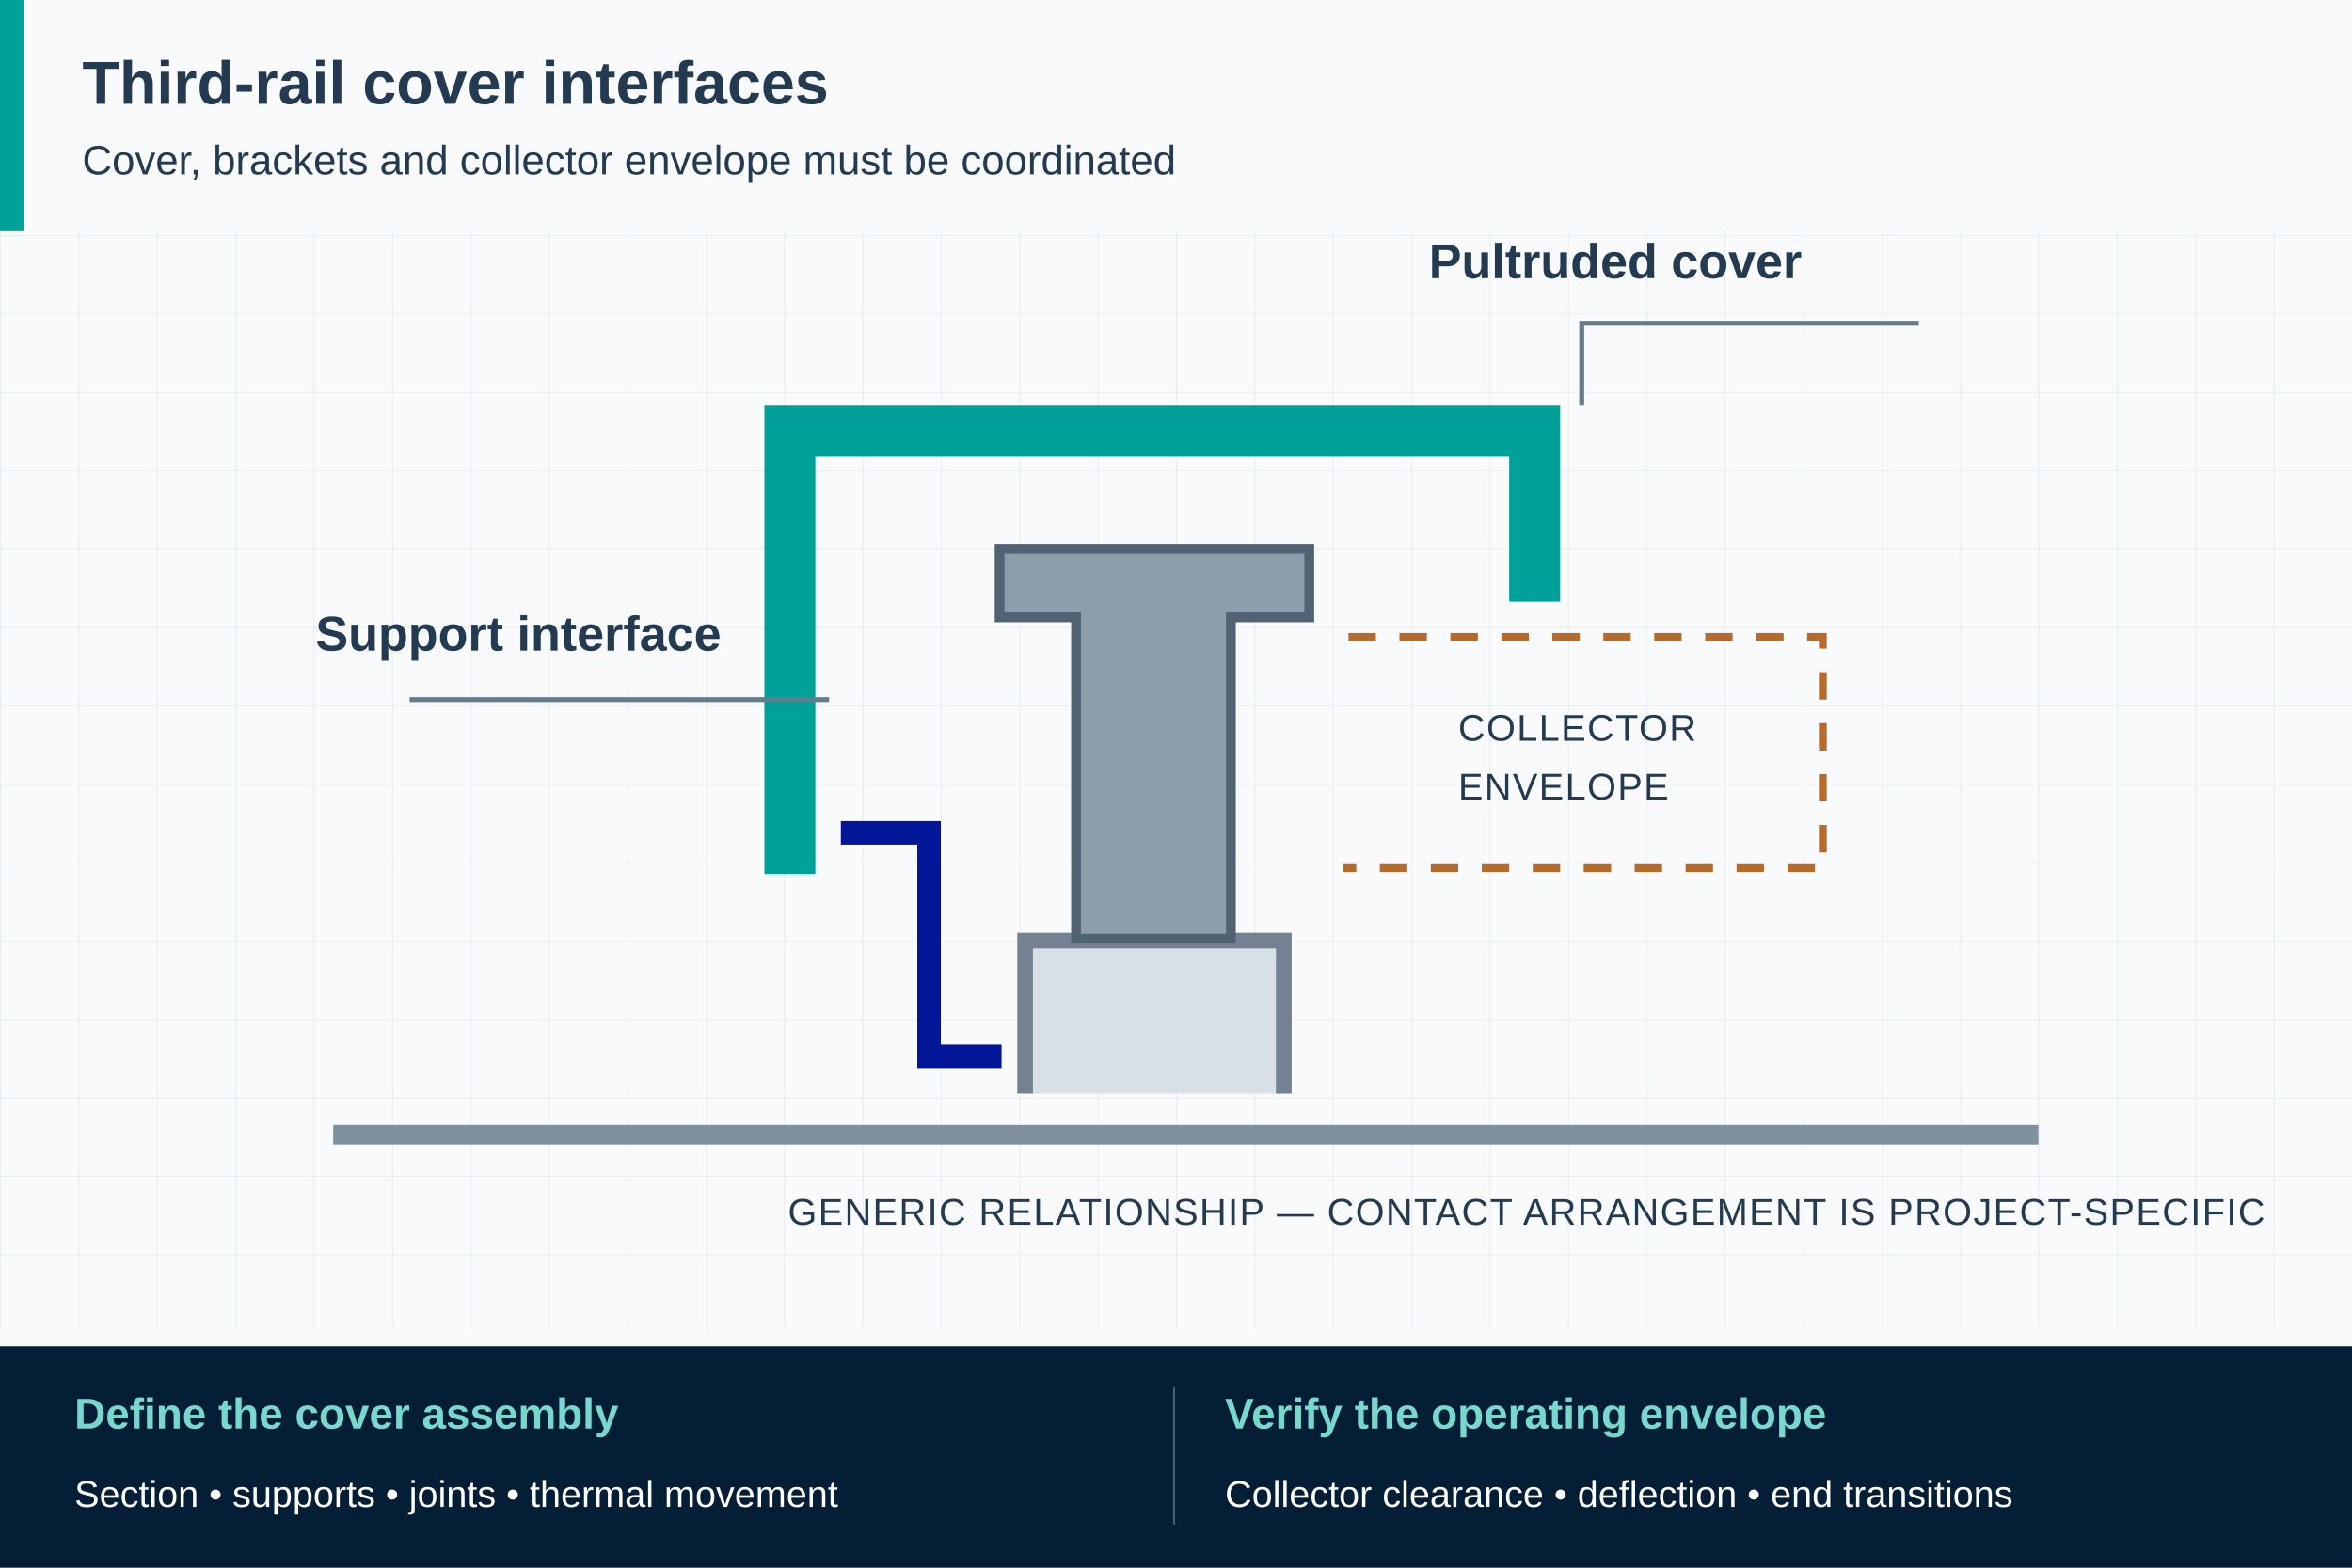
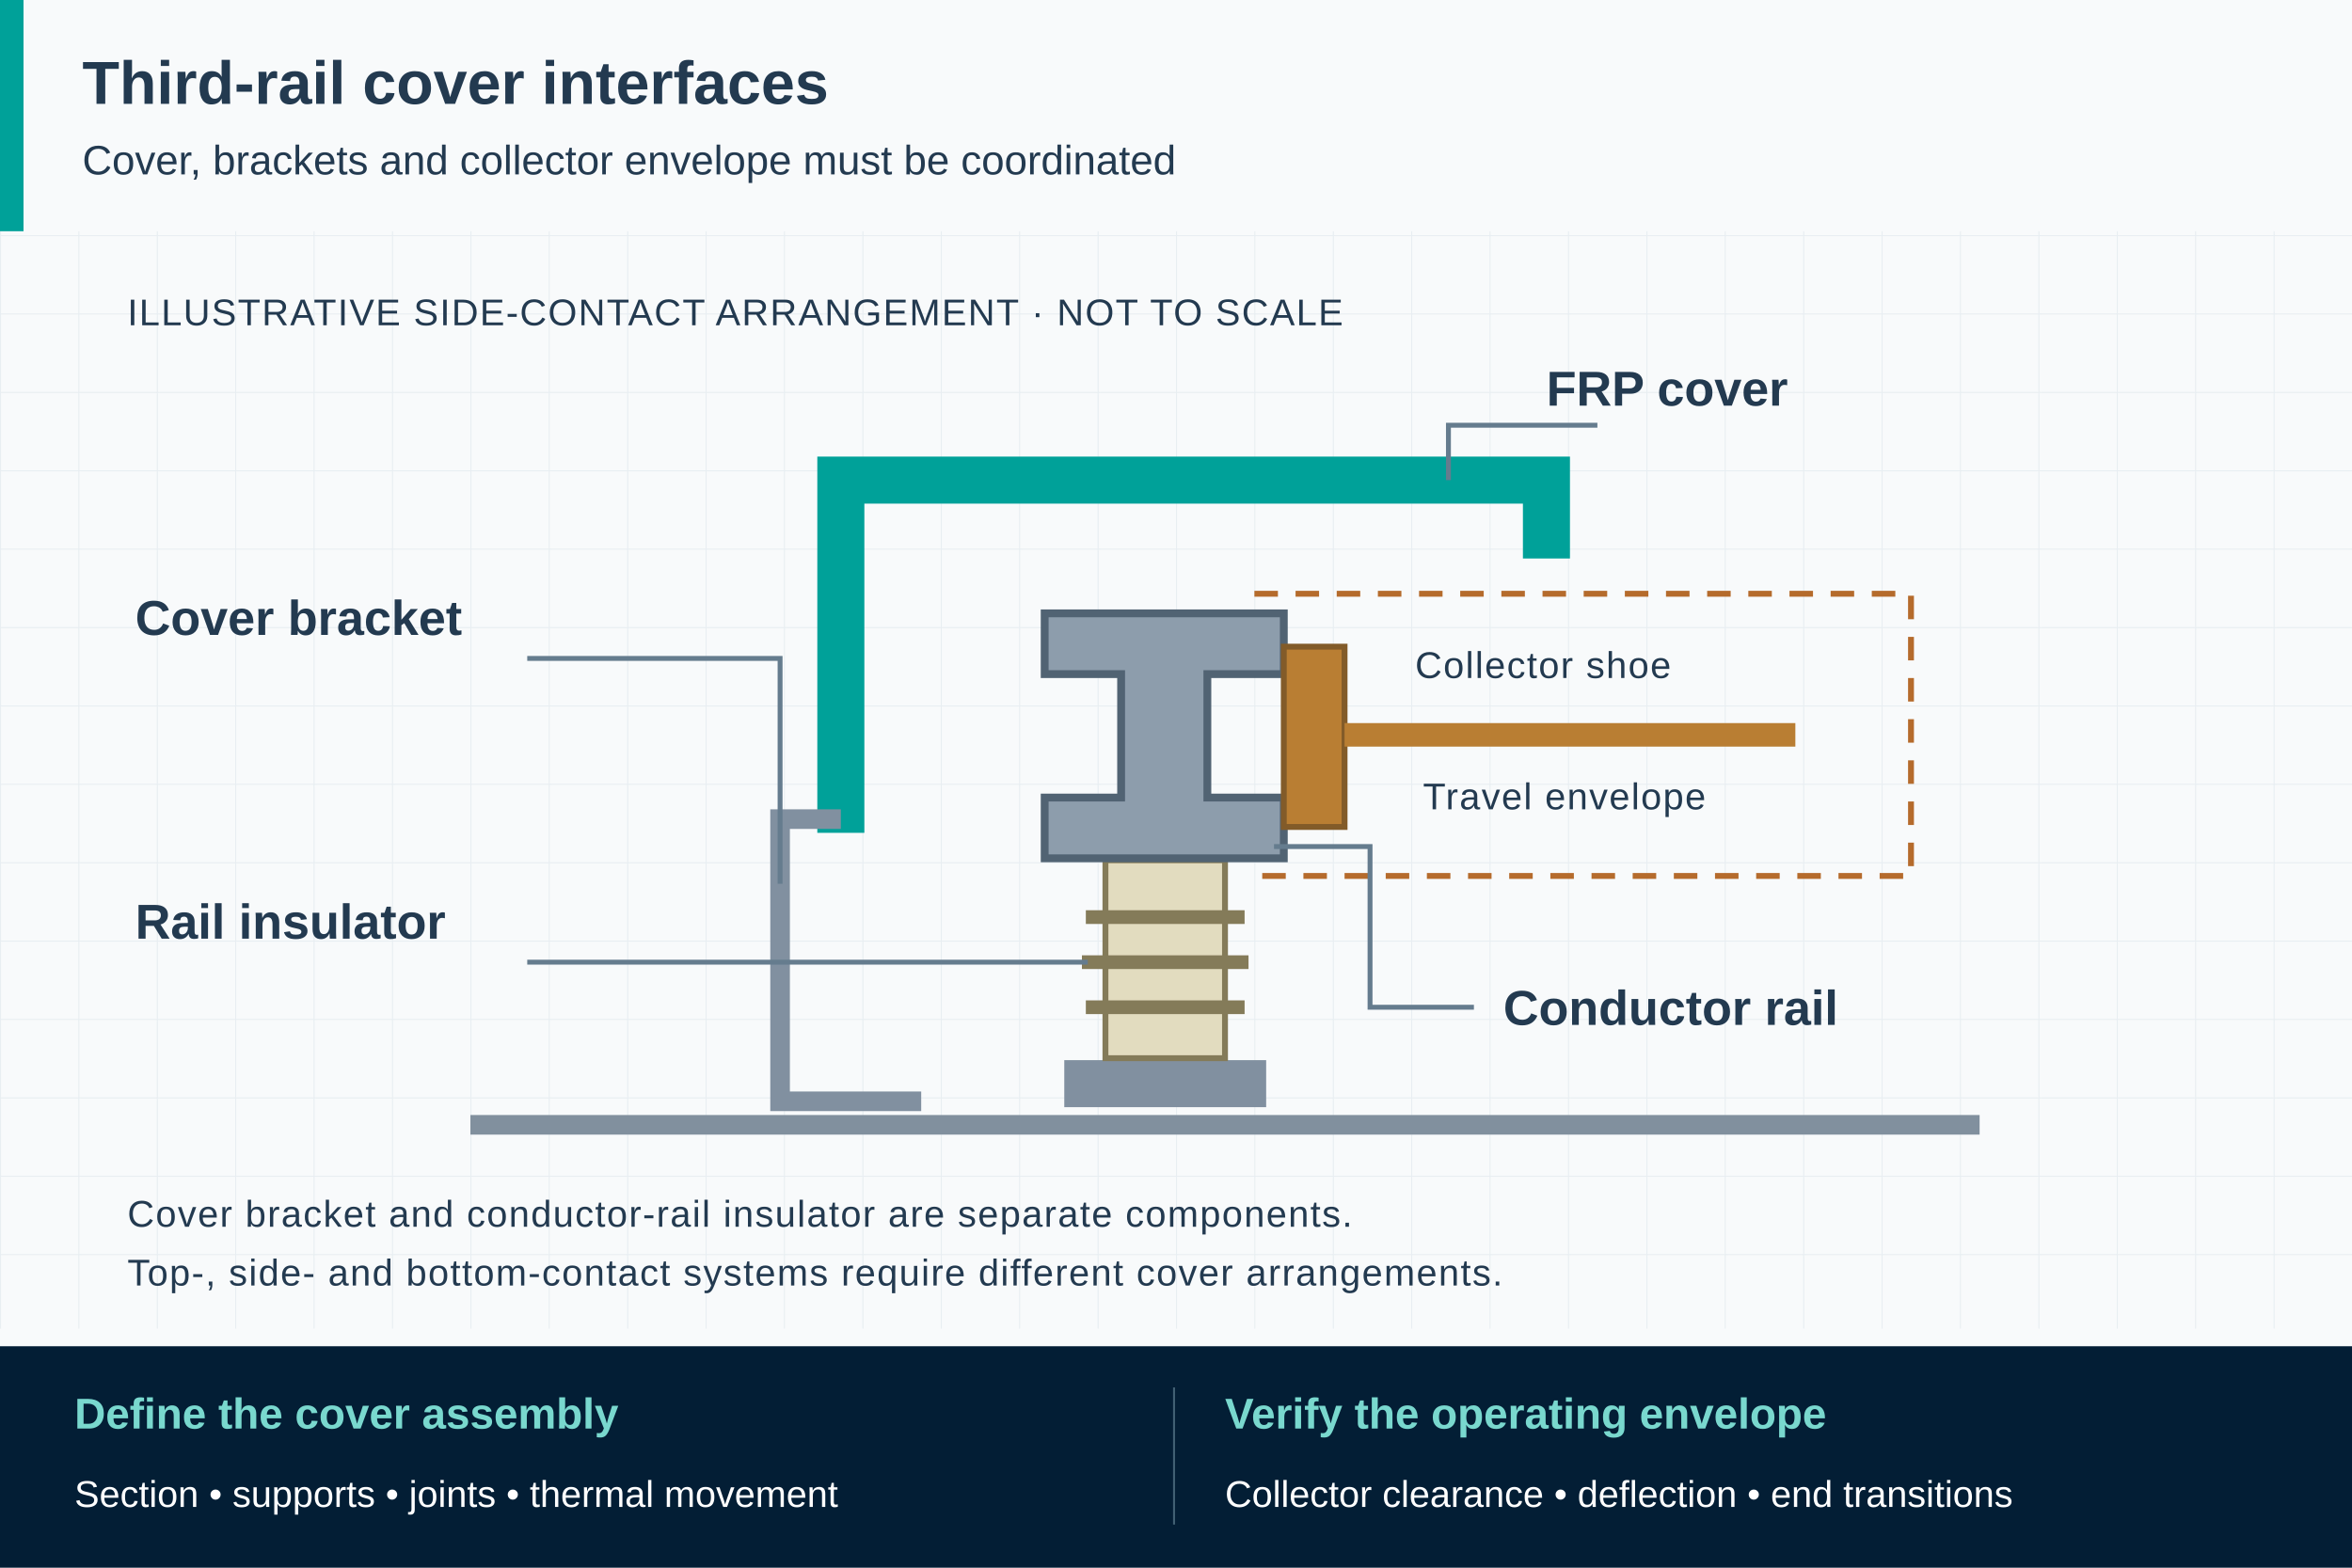
<svg xmlns="http://www.w3.org/2000/svg" viewBox="0 0 1200 800" role="img" aria-labelledby="title desc">
  <defs>
    <pattern id="grid" width="40" height="40" patternUnits="userSpaceOnUse">
      <path d="M40 0H0V40" fill="none" stroke="#e8eef2" stroke-width="1" />
    </pattern>
    <marker id="arrow" markerWidth="8" markerHeight="8" refX="6" refY="3" orient="auto">
      <path d="M0 0L6 3L0 6" fill="none" stroke="#00a199" stroke-width="1.5" />
    </marker>
  </defs>
  <style>text{font-family:Arial,sans-serif;fill:#233a50}.label{font-size:25px;font-weight:600}.small{font-size:19px;letter-spacing:.7px}.leader{fill:none;stroke:#657c8e;stroke-width:2.5}.steel{fill:none;stroke:#81909e;stroke-width:10}.arrow{fill:none;stroke:#00a199;stroke-width:5;marker-end:url(#arrow)}</style>
  <rect width="1200" height="800" fill="#f8fafb" />
  <rect y="118" width="1200" height="560" fill="url(#grid)" />
  <rect x="0" width="12" height="118" fill="#00a199" />
  <text x="42" y="53" font-size="31" font-weight="700">Third-rail cover interfaces</text>
  <text x="42" y="89" font-size="21">Cover, brackets and collector envelope must be coordinated</text>
-   <path d="M170 579H1040" class="steel" />
-   <path d="M523 558V480H655V558" fill="#d9e1e8" stroke="#738193" stroke-width="8" />
-   <path d="M549 479V315H510V280H668V315H628V479Z" fill="#8d9dac" stroke="#516373" stroke-width="5" />
-   <path d="M403 446V220H783V307" stroke="#00a199" stroke-width="26" fill="none" />
-   <path d="M429 425H474V539H511" stroke="#031697" stroke-width="12" fill="none" />
-   <path d="M688 325H930V443H685" stroke="#b56b2c" stroke-width="4" fill="none" stroke-dasharray="14 12" />
-   <path d="M807 207V165H979" class="leader" />
-   <text x="729" y="142" class="label">Pultruded cover</text>
-   <path d="M423 357H209" class="leader" />
-   <text x="161" y="332" class="label">Support interface</text>
-   <text x="744" y="378" class="small">COLLECTOR</text>
-   <text x="744" y="408" class="small">ENVELOPE</text>
-   <text x="402" y="625" class="small">GENERIC RELATIONSHIP — CONTACT ARRANGEMENT IS PROJECT-SPECIFIC</text>
+   <text x="65" y="166" class="small">ILLUSTRATIVE SIDE-CONTACT ARRANGEMENT · NOT TO SCALE</text>
+   <path d="M240 574H1010" class="steel" />
+   <path d="M543 541H646V565H543Z" fill="#8190a0" />
+   <path d="M564 439H625V540H564Z" fill="#e2dcbf" stroke="#847b59" stroke-width="3" />
+   <path d="M554 468H635M552 491H637M554 514H635" stroke="#847b59" stroke-width="7" />
+   <path d="M533 313H655V344H616V407H655V438H533V407H572V344H533Z" fill="#8d9dac" stroke="#516373" stroke-width="4" />
+   <path d="M429 425V245H789V285" stroke="#00a199" stroke-width="24" fill="none" />
+   <path d="M429 418H398V562H470" stroke="#8190a0" stroke-width="10" fill="none" />
+   <path d="M640 303H975V447H640" stroke="#b56b2c" stroke-width="3" fill="none" stroke-dasharray="12 9" />
+   <path d="M655 330H686V422H655Z" fill="#b97e33" stroke="#825b29" stroke-width="3" />
+   <path d="M686 375H916" stroke="#b97e33" stroke-width="12" />
+   <text x="789" y="207" class="label">FRP cover</text>
+   <path d="M815 217H739V245" class="leader" />
+   <text x="69" y="324" class="label">Cover bracket</text>
+   <path d="M269 336H398V451" class="leader" />
+   <text x="69" y="479" class="label">Rail insulator</text>
+   <path d="M269 491H555" class="leader" />
+   <text x="722" y="346" class="small">Collector shoe</text>
+   <text x="726" y="413" class="small">Travel envelope</text>
+   <text x="767" y="523" class="label">Conductor rail</text>
+   <path d="M752 514H699V432H650" class="leader" />
+   <text x="65" y="626" class="small">Cover bracket and conductor-rail insulator are separate components.</text>
+   <text x="65" y="656" class="small">Top-, side- and bottom-contact systems require different cover arrangements.</text>
  <rect y="687" width="1200" height="113" fill="#031e35" />
  <path d="M599 708V778" stroke="#426174" />
  <text x="38" y="729" style="fill:#79d8ce;font-size:22px;font-weight:700">Define the cover assembly</text>
  <text x="38" y="769" style="fill:#fff;font-size:19px">Section • supports • joints • thermal movement</text>
  <text x="625" y="729" style="fill:#79d8ce;font-size:22px;font-weight:700">Verify the operating envelope</text>
  <text x="625" y="769" style="fill:#fff;font-size:19px">Collector clearance • deflection • end transitions</text>
</svg>
